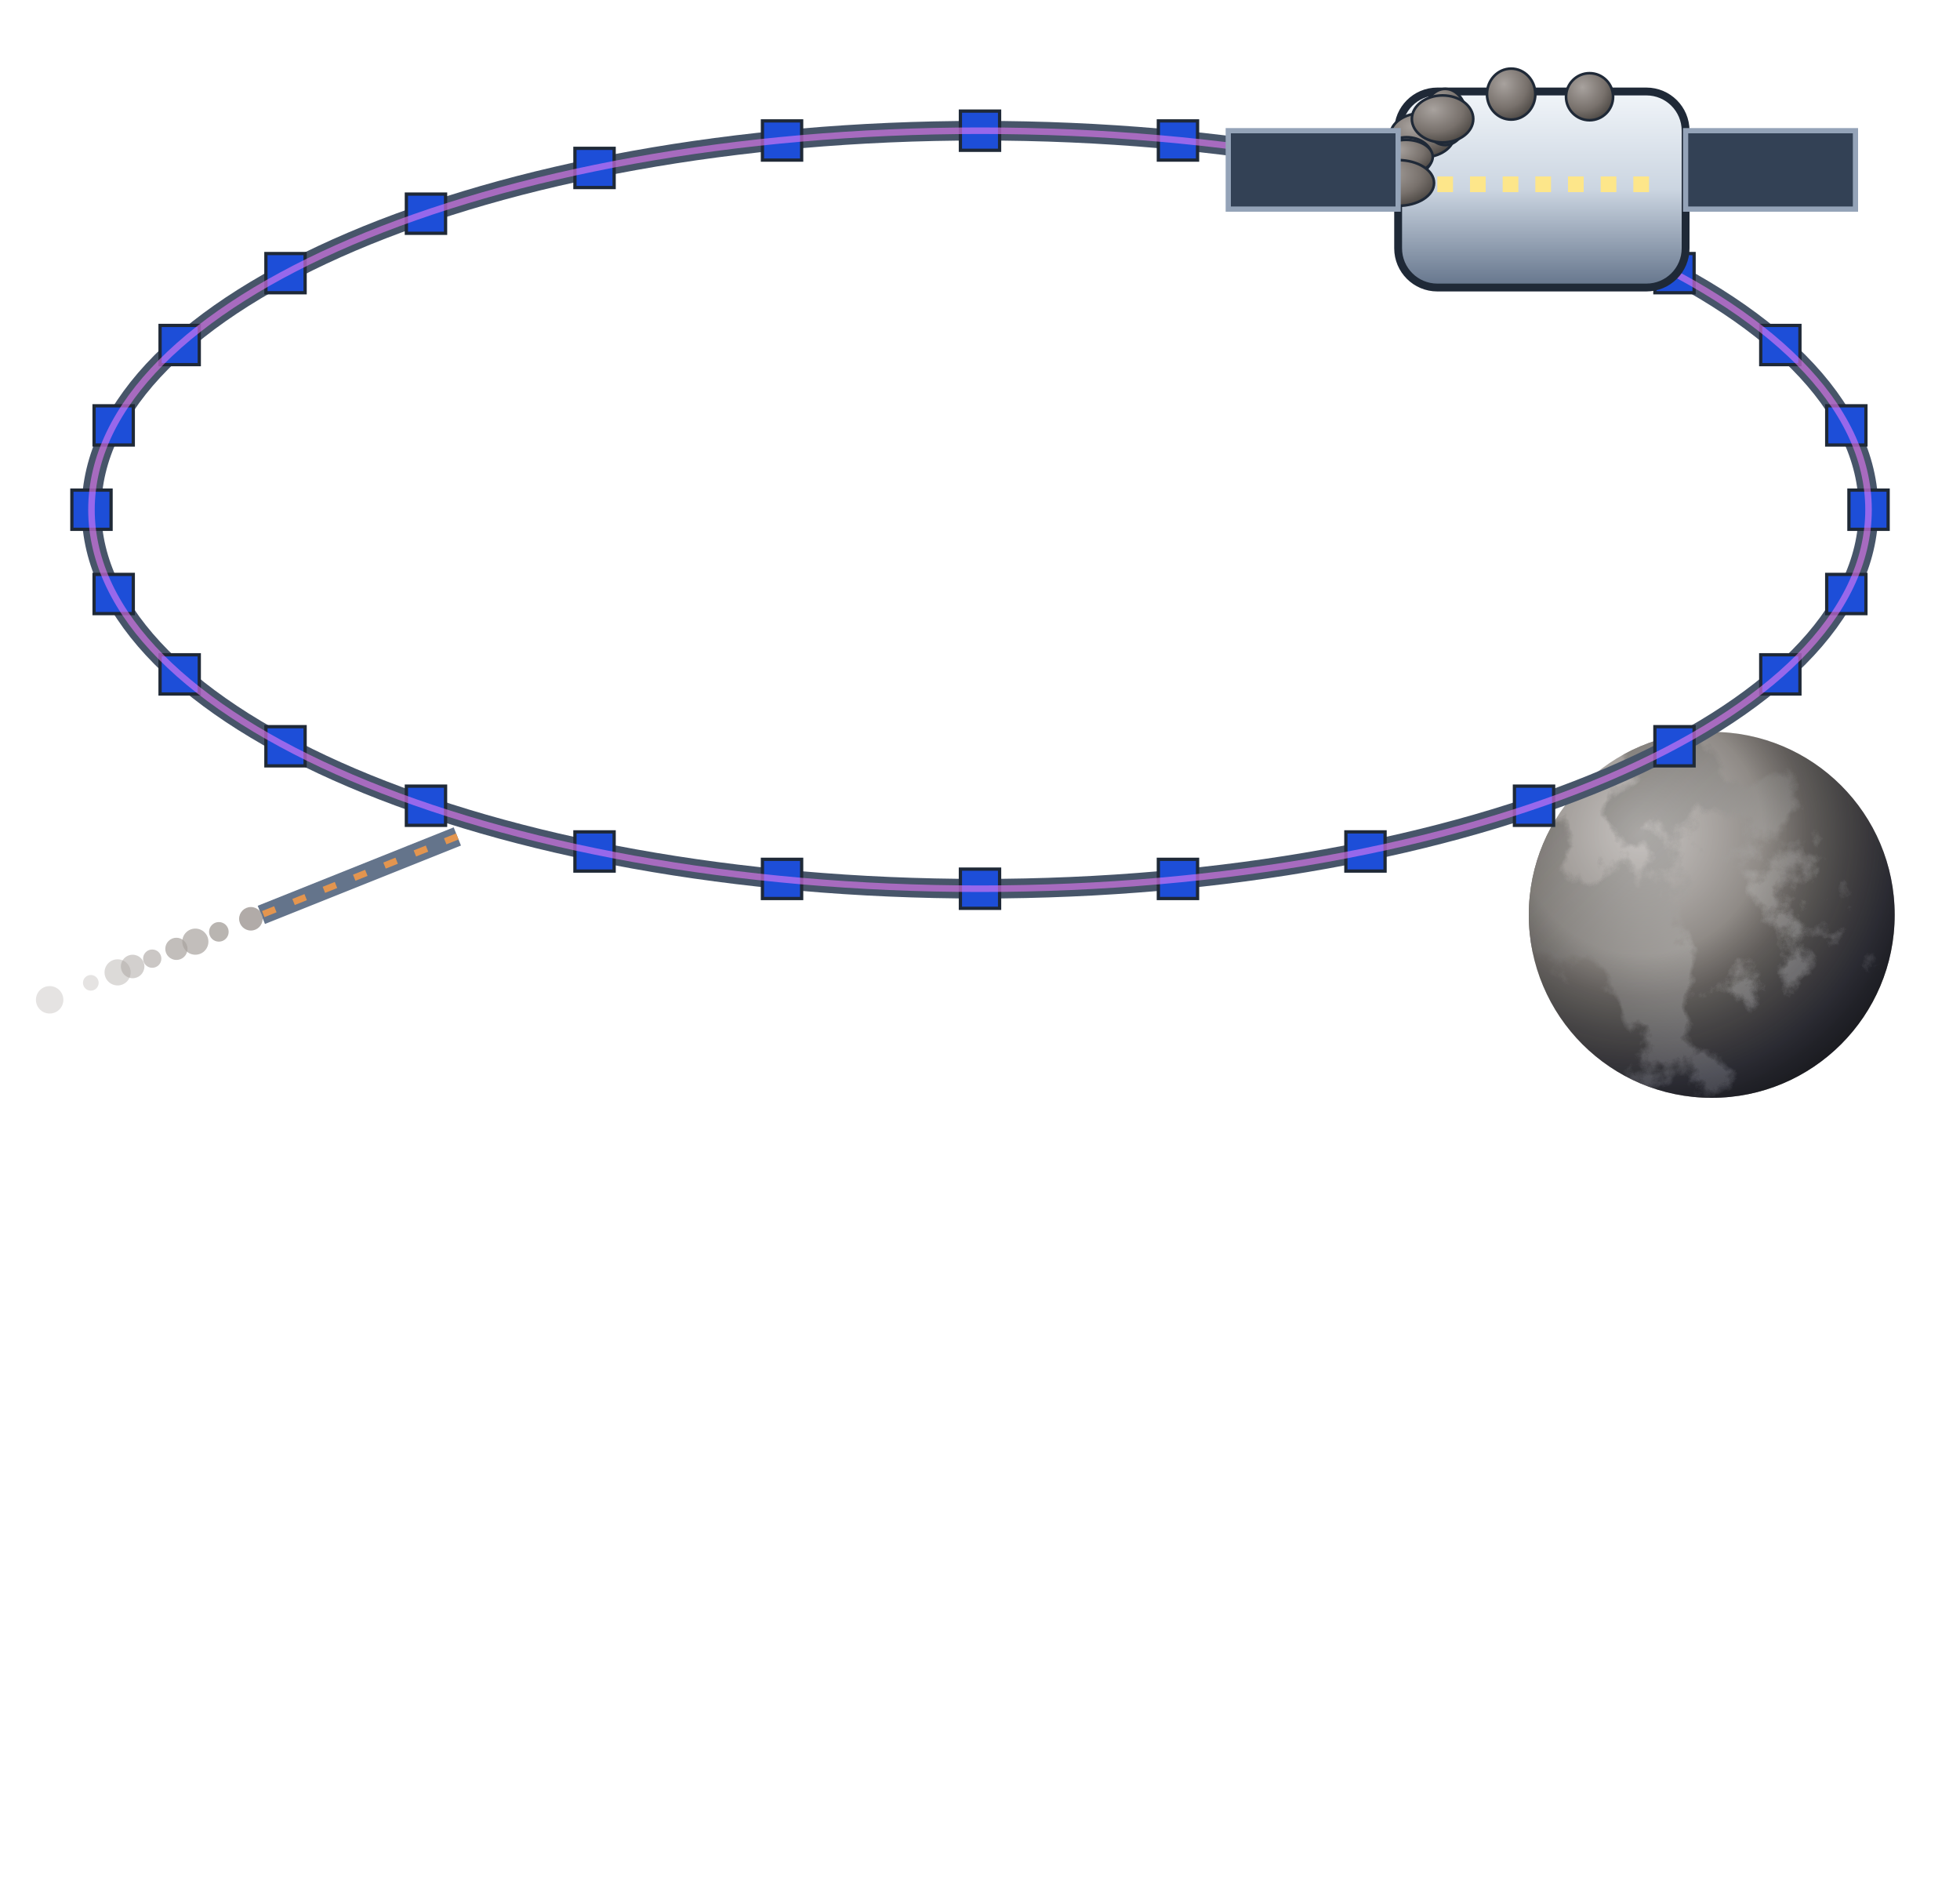
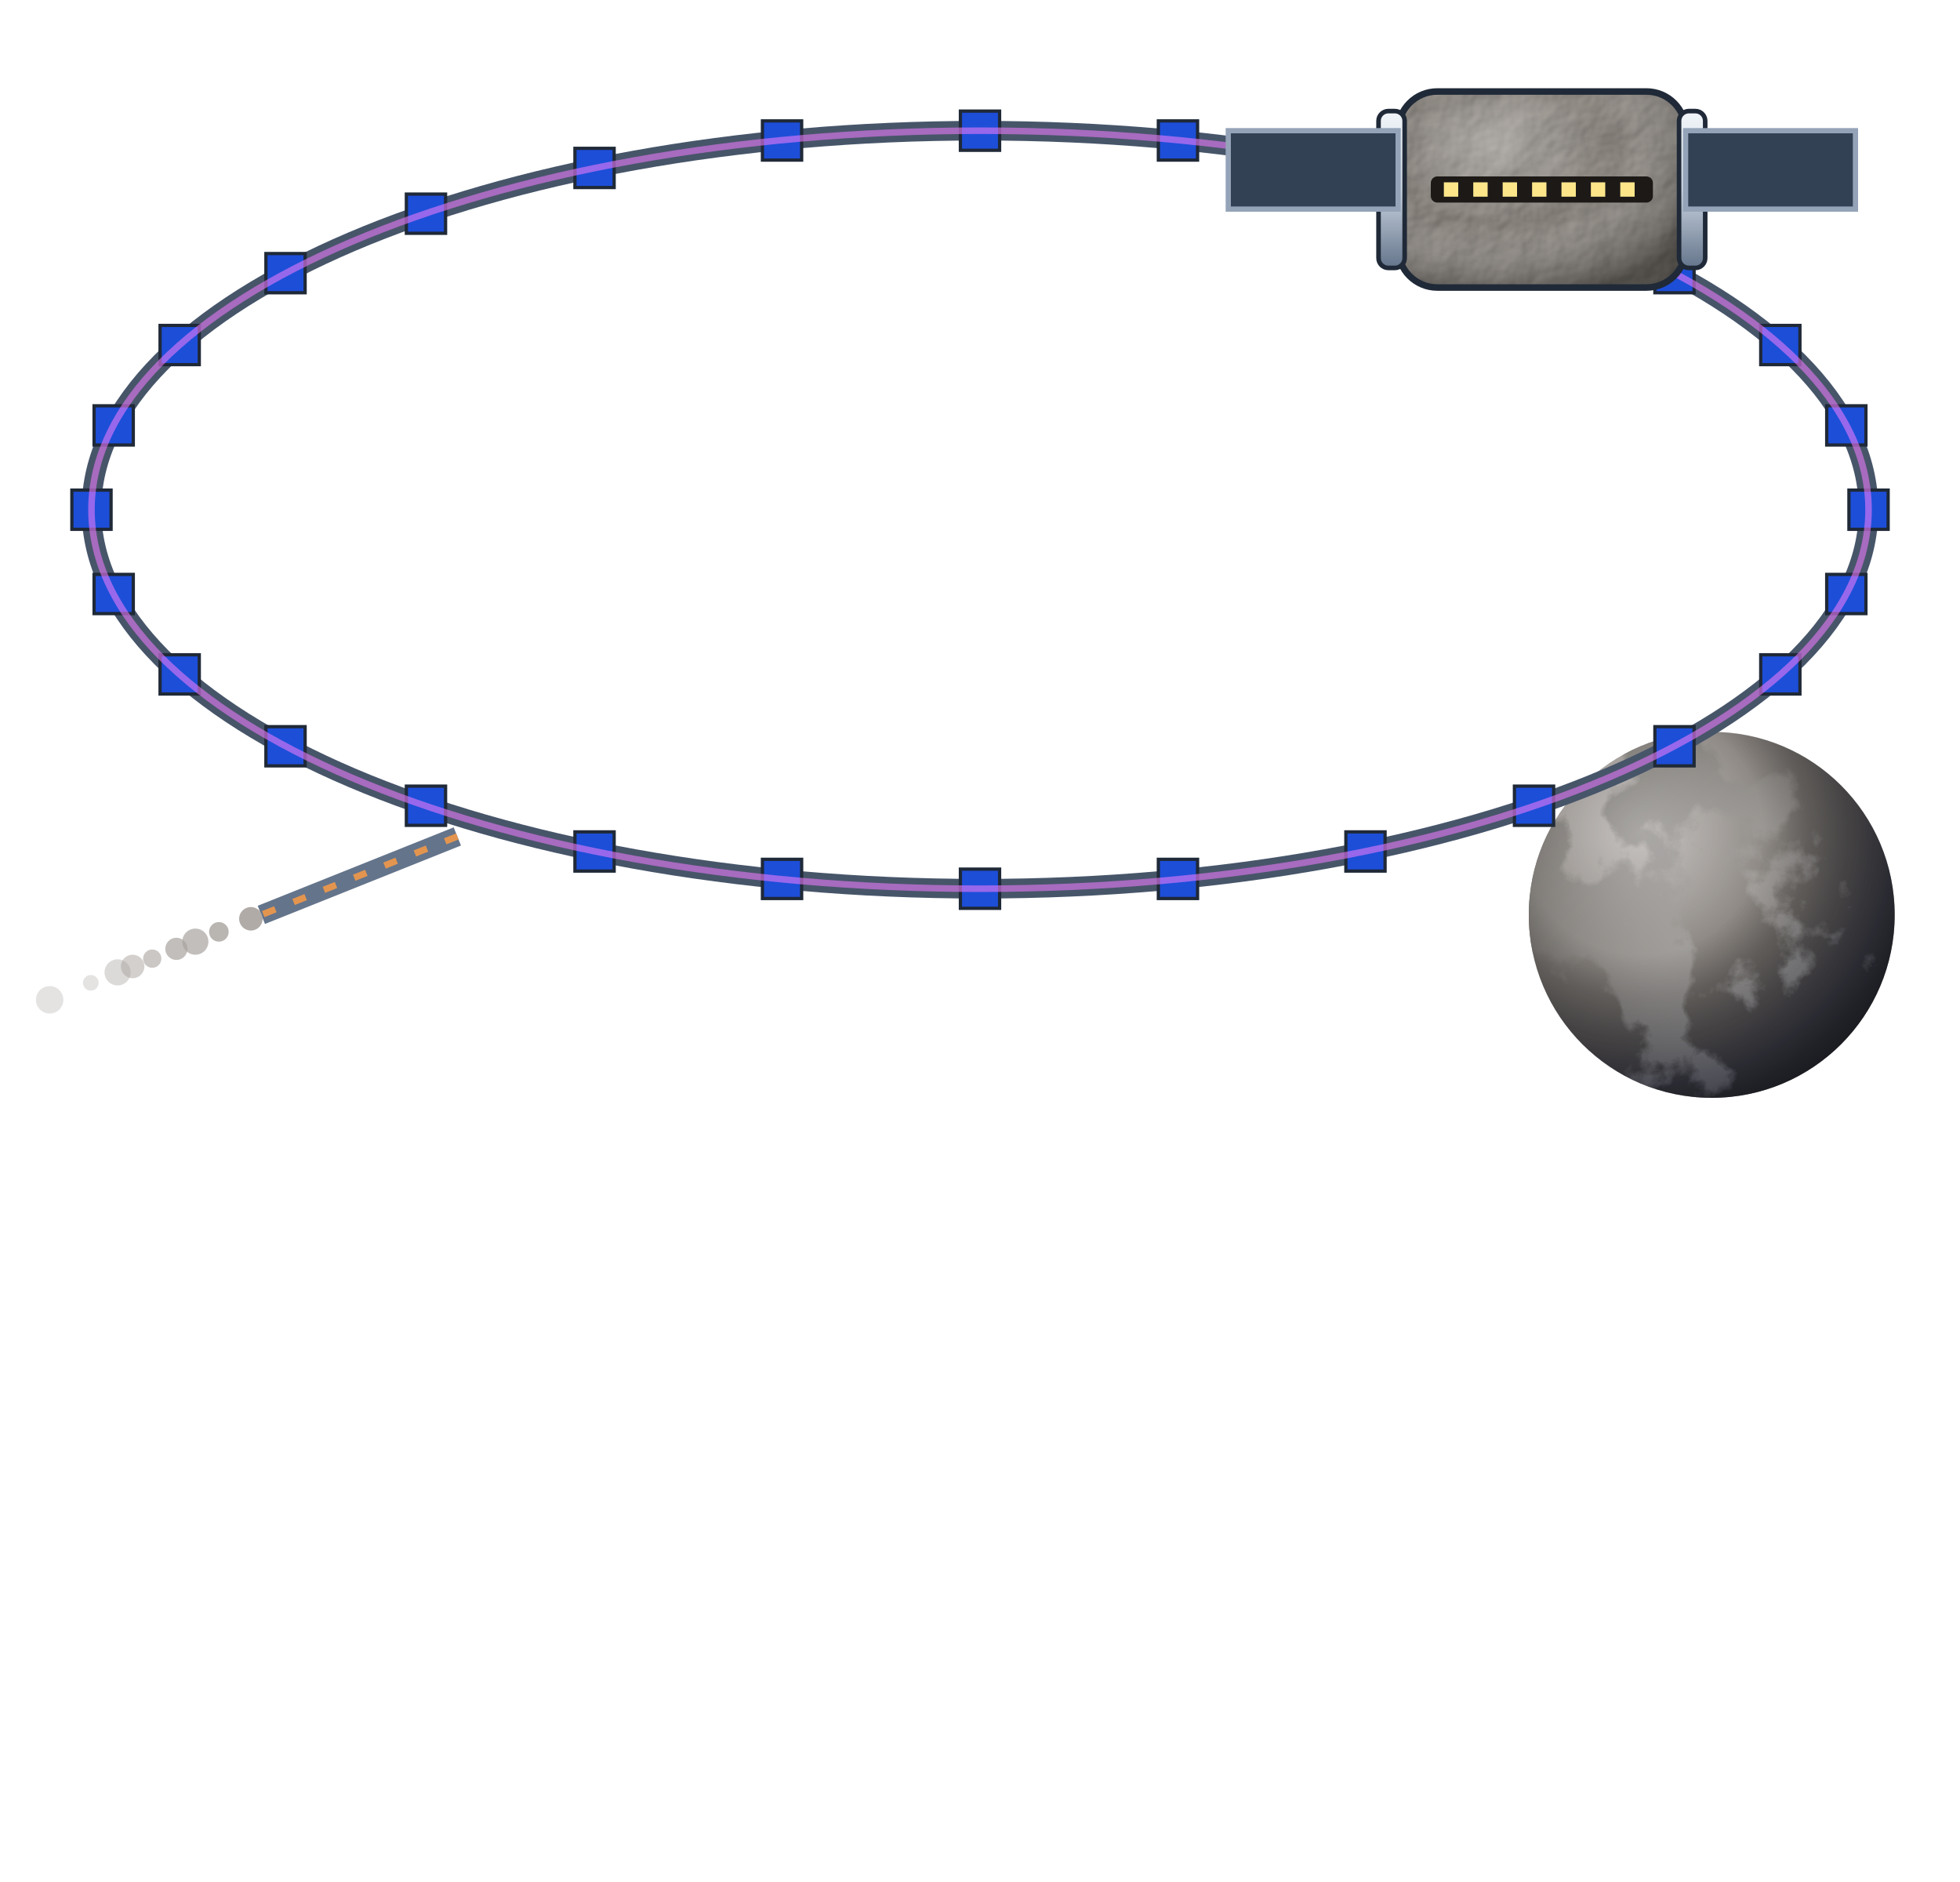
<svg xmlns="http://www.w3.org/2000/svg" viewBox="0 0 300 288" width="300" height="288">
  <defs>
    <filter id="glow" x="-50%" y="-50%" width="200%" height="200%">
      <feGaussianBlur stdDeviation="4" result="b" />
      <feMerge>
        <feMergeNode in="b" />
        <feMergeNode in="SourceGraphic" />
      </feMerge>
    </filter>
    <filter id="soft" x="-50%" y="-50%" width="200%" height="200%">
      <feGaussianBlur stdDeviation="9" />
    </filter>
    <radialGradient id="bg">
      <stop offset="0" stop-color="#000" />
    </radialGradient>
    <radialGradient id="shd" cx="35%" cy="30%" r="80%">
      <stop offset="0" stop-color="#a8a29e" stop-opacity="1" />
      <stop offset="0.6" stop-color="#78716c" stop-opacity="1" />
      <stop offset="1" stop-color="#44403c" stop-opacity="1" />
    </radialGradient>
    <linearGradient id="hul" x1="0" y1="0" x2="0" y2="1">
      <stop offset="0" stop-color="#f1f5f9" stop-opacity="1" />
      <stop offset="0.5" stop-color="#cbd5e1" stop-opacity="1" />
      <stop offset="1" stop-color="#64748b" stop-opacity="1" />
+     </linearGradient>
+     <filter id="rgl" x="-5%" y="-5%" width="110%" height="110%" color-interpolation-filters="sRGB">
+       <feTurbulence type="fractalNoise" baseFrequency="0.12" numOctaves="4" seed="7" result="n" />
+       <feDiffuseLighting in="n" surfaceScale="3.2" diffuseConstant="1.1" lighting-color="#ffffff" result="lit">
+         <feDistantLight azimuth="225" elevation="52" />
+       </feDiffuseLighting>
+       <feComposite in="lit" in2="SourceAlpha" operator="in" result="litc" />
+       <feBlend in="SourceGraphic" in2="litc" mode="multiply" />
+     </filter>
+     <radialGradient id="vol" cx="34%" cy="28%" r="80%">
+       <stop offset="0" stop-color="#fff" stop-opacity="0.32" />
+       <stop offset="0.5" stop-color="#fff" stop-opacity="0" />
+       <stop offset="1" stop-color="#0c0a09" stop-opacity="0.45" />
+     </radialGradient>
+     <linearGradient id="volL" x1="0" y1="0" x2="0" y2="1">
+       <stop offset="0" stop-color="#fff" stop-opacity="0.28" />
+       <stop offset="0.5" stop-color="#fff" stop-opacity="0" />
+       <stop offset="1" stop-color="#0c0a09" stop-opacity="0.4" />
    </linearGradient>
    <linearGradient id="shHull" x1="0" y1="0" x2="1" y2="0">
      <stop offset="0" stop-color="#e3e7ee" stop-opacity="1" />
      <stop offset="0.45" stop-color="#9aa3b2" stop-opacity="1" />
      <stop offset="1" stop-color="#3b424f" stop-opacity="1" />
    </linearGradient>
    <radialGradient id="shTank" cx="35%" cy="35%" r="70%">
      <stop offset="0" stop-color="#f4f6fa" stop-opacity="1" />
      <stop offset="0.55" stop-color="#a7b0be" stop-opacity="1" />
      <stop offset="1" stop-color="#4b5260" stop-opacity="1" />
    </radialGradient>
    <linearGradient id="shRad" x1="0" y1="0" x2="0" y2="1">
      <stop offset="0" stop-color="#3a4252" stop-opacity="1" />
      <stop offset="1" stop-color="#262c38" stop-opacity="1" />
    </linearGradient>
    <linearGradient id="shPv" x1="0" y1="0" x2="0" y2="1">
      <stop offset="0" stop-color="#1e3a8a" stop-opacity="1" />
      <stop offset="1" stop-color="#172554" stop-opacity="1" />
    </linearGradient>
  </defs>
  <defs>
    <clipPath id="kpc">
      <circle cx="262" cy="140" r="28" />
    </clipPath>
    <radialGradient id="kps" cx="30.8%" cy="27.6%" r="75%">
      <stop offset="0" stop-color="#a8a29e" />
      <stop offset="1" stop-color="#57534e" />
    </radialGradient>
    <filter id="kpl" x="0" y="0" width="100%" height="100%">
      <feTurbulence type="fractalNoise" baseFrequency="0.054" numOctaves="7" seed="12" />
      <feColorMatrix type="matrix" values="0 0 0 0 0  0 0 0 0 0  0 0 0 0 0  14 0 0 0 -7" />
      <feComposite in="SourceGraphic" operator="in" />
    </filter>
    <filter id="kpk" x="0" y="0" width="100%" height="100%">
      <feTurbulence type="fractalNoise" baseFrequency="0.079 0.129" numOctaves="6" seed="19" />
      <feColorMatrix type="matrix" values="0 0 0 0 1  0 0 0 0 1  0 0 0 0 1  5 0 0 0 -10" />
      <feGaussianBlur stdDeviation="0.3" />
    </filter>
    <linearGradient id="kplg" x1="0" y1="0" x2="1" y2="1">
      <stop offset="0" stop-color="#57534e" />
      <stop offset="1" stop-color="#d6d3d1" />
    </linearGradient>
    <radialGradient id="kpn" cx="30.8%" cy="27.6%" r="95%">
      <stop offset="0.35" stop-color="#000" stop-opacity="0" />
      <stop offset="0.72" stop-color="#020617" stop-opacity="0.55" />
      <stop offset="1" stop-color="#000" stop-opacity="0.92" />
    </radialGradient>
    <radialGradient id="kph" cx="30.8%" cy="27.6%" r="45%">
      <stop offset="0" stop-color="#fff" stop-opacity="0.35" />
      <stop offset="1" stop-color="#fff" stop-opacity="0" />
    </radialGradient>
  </defs>
  <g clip-path="url(#kpc)">
    <circle cx="262" cy="140" r="28" fill="url(#kps)" />
    <rect x="234" y="112" width="56" height="56" fill="url(#kplg)" filter="url(#kpl)" />
    <circle cx="262" cy="140" r="28" fill="url(#kph)" />
    <circle cx="262" cy="140" r="28" fill="url(#kpn)" />
  </g>
  <ellipse cx="150" cy="78" rx="136" ry="58" fill="none" stroke="#475569" stroke-width="3" />
  <rect x="283" y="75" width="6" height="6" fill="#1d4ed8" stroke="#1f2937" stroke-width="0.5" />
  <rect x="279.6" y="87.9" width="6" height="6" fill="#1d4ed8" stroke="#1f2937" stroke-width="0.5" />
  <rect x="269.5" y="100.2" width="6" height="6" fill="#1d4ed8" stroke="#1f2937" stroke-width="0.5" />
  <rect x="253.3" y="111.2" width="6" height="6" fill="#1d4ed8" stroke="#1f2937" stroke-width="0.5" />
  <rect x="231.8" y="120.3" width="6" height="6" fill="#1d4ed8" stroke="#1f2937" stroke-width="0.5" />
  <rect x="206" y="127.3" width="6" height="6" fill="#1d4ed8" stroke="#1f2937" stroke-width="0.5" />
  <rect x="177.3" y="131.5" width="6" height="6" fill="#1d4ed8" stroke="#1f2937" stroke-width="0.5" />
  <rect x="147" y="133" width="6" height="6" fill="#1d4ed8" stroke="#1f2937" stroke-width="0.5" />
  <rect x="116.7" y="131.5" width="6" height="6" fill="#1d4ed8" stroke="#1f2937" stroke-width="0.5" />
  <rect x="88" y="127.3" width="6" height="6" fill="#1d4ed8" stroke="#1f2937" stroke-width="0.5" />
  <rect x="62.2" y="120.3" width="6" height="6" fill="#1d4ed8" stroke="#1f2937" stroke-width="0.5" />
  <rect x="40.7" y="111.2" width="6" height="6" fill="#1d4ed8" stroke="#1f2937" stroke-width="0.5" />
  <rect x="24.5" y="100.2" width="6" height="6" fill="#1d4ed8" stroke="#1f2937" stroke-width="0.5" />
  <rect x="14.4" y="87.9" width="6" height="6" fill="#1d4ed8" stroke="#1f2937" stroke-width="0.5" />
  <rect x="11" y="75" width="6" height="6" fill="#1d4ed8" stroke="#1f2937" stroke-width="0.5" />
  <rect x="14.4" y="62.1" width="6" height="6" fill="#1d4ed8" stroke="#1f2937" stroke-width="0.5" />
  <rect x="24.5" y="49.8" width="6" height="6" fill="#1d4ed8" stroke="#1f2937" stroke-width="0.5" />
  <rect x="40.7" y="38.8" width="6" height="6" fill="#1d4ed8" stroke="#1f2937" stroke-width="0.5" />
  <rect x="62.2" y="29.7" width="6" height="6" fill="#1d4ed8" stroke="#1f2937" stroke-width="0.5" />
  <rect x="88" y="22.7" width="6" height="6" fill="#1d4ed8" stroke="#1f2937" stroke-width="0.5" />
  <rect x="116.7" y="18.5" width="6" height="6" fill="#1d4ed8" stroke="#1f2937" stroke-width="0.5" />
  <rect x="147" y="17" width="6" height="6" fill="#1d4ed8" stroke="#1f2937" stroke-width="0.5" />
  <rect x="177.3" y="18.5" width="6" height="6" fill="#1d4ed8" stroke="#1f2937" stroke-width="0.5" />
  <rect x="206" y="22.7" width="6" height="6" fill="#1d4ed8" stroke="#1f2937" stroke-width="0.5" />
  <rect x="231.8" y="29.7" width="6" height="6" fill="#1d4ed8" stroke="#1f2937" stroke-width="0.5" />
  <rect x="253.3" y="38.8" width="6" height="6" fill="#1d4ed8" stroke="#1f2937" stroke-width="0.5" />
  <rect x="269.5" y="49.8" width="6" height="6" fill="#1d4ed8" stroke="#1f2937" stroke-width="0.5" />
  <rect x="279.6" y="62.1" width="6" height="6" fill="#1d4ed8" stroke="#1f2937" stroke-width="0.5" />
  <ellipse cx="150" cy="78" rx="136" ry="58" fill="none" stroke="#e879f9" stroke-width="1" opacity="0.6" />
-   <rect x="214" y="14" width="44" height="30" rx="6" fill="url(#hul)" stroke="#1f2937" stroke-width="1.2" />
-   <rect x="220" y="27" width="2.4" height="2.4" fill="#fde68a" />
-   <rect x="225" y="27" width="2.4" height="2.4" fill="#fde68a" />
-   <rect x="230" y="27" width="2.4" height="2.4" fill="#fde68a" />
-   <rect x="235" y="27" width="2.4" height="2.4" fill="#fde68a" />
-   <rect x="240" y="27" width="2.4" height="2.4" fill="#fde68a" />
-   <rect x="245" y="27" width="2.4" height="2.4" fill="#fde68a" />
-   <rect x="250" y="27" width="2.4" height="2.4" fill="#fde68a" />
-   <ellipse cx="231.3" cy="14.4" rx="3.7" ry="3.9" fill="url(#shd)" stroke="#1f2937" stroke-width="0.4" />
-   <ellipse cx="217.7" cy="20.7" rx="4.9" ry="3.4" fill="url(#shd)" stroke="#1f2937" stroke-width="0.4" />
-   <ellipse cx="243.3" cy="14.8" rx="3.6" ry="3.6" fill="url(#shd)" stroke="#1f2937" stroke-width="0.4" />
-   <ellipse cx="215.3" cy="24" rx="3.9" ry="3" fill="url(#shd)" stroke="#1f2937" stroke-width="0.4" />
-   <ellipse cx="215.2" cy="24" rx="4.1" ry="2.6" fill="url(#shd)" stroke="#1f2937" stroke-width="0.4" />
-   <ellipse cx="214" cy="28" rx="5.5" ry="3.5" fill="url(#shd)" stroke="#1f2937" stroke-width="0.4" />
-   <ellipse cx="221.2" cy="17.9" rx="3.3" ry="4.3" fill="url(#shd)" stroke="#1f2937" stroke-width="0.4" />
-   <ellipse cx="220.8" cy="18.2" rx="4.7" ry="3.6" fill="url(#shd)" stroke="#1f2937" stroke-width="0.4" />
+   <rect x="214" y="14" width="44" height="30" rx="6" fill="#9a948d" filter="url(#rgl)" />
+   <rect x="214" y="14" width="44" height="30" rx="6" fill="url(#vol)" />
+   <rect x="214" y="14" width="44" height="30" rx="6" fill="none" stroke="#1f2937" stroke-width="1" />
+   <rect x="211" y="17" width="4" height="24" rx="1.5" fill="url(#hul)" stroke="#1f2937" stroke-width="0.7" />
+   <rect x="257" y="17" width="4" height="24" rx="1.5" fill="url(#hul)" stroke="#1f2937" stroke-width="0.7" />
+   <rect x="219" y="27" width="34" height="4" rx="1" fill="#1c1917" />
+   <rect x="221" y="27.9" width="2.2" height="2.2" fill="#fde68a" />
+   <rect x="225.5" y="27.9" width="2.2" height="2.2" fill="#fde68a" />
+   <rect x="230" y="27.9" width="2.2" height="2.2" fill="#fde68a" />
+   <rect x="234.5" y="27.9" width="2.2" height="2.2" fill="#fde68a" />
+   <rect x="239" y="27.9" width="2.2" height="2.2" fill="#fde68a" />
+   <rect x="243.5" y="27.9" width="2.2" height="2.2" fill="#fde68a" />
+   <rect x="248" y="27.9" width="2.2" height="2.2" fill="#fde68a" />
  <rect x="188" y="20" width="26" height="12" fill="#334155" stroke="#94a3b8" stroke-width="0.8" />
  <rect x="258" y="20" width="26" height="12" fill="#334155" stroke="#94a3b8" stroke-width="0.8" />
  <line x1="70" y1="128" x2="40" y2="140" stroke="#64748b" stroke-width="3" />
  <line x1="70" y1="128" x2="40" y2="140" stroke="#e3954f" stroke-width="1" stroke-dasharray="2 3" />
  <circle cx="38.4" cy="140.6" r="1.8" fill="#a8a29e" opacity="0.9" />
  <circle cx="33.5" cy="142.6" r="1.5" fill="#a8a29e" opacity="0.8" />
  <circle cx="29.9" cy="144.1" r="2" fill="#a8a29e" opacity="0.7" />
  <circle cx="27" cy="145.2" r="1.7" fill="#a8a29e" opacity="0.7" />
  <circle cx="23.3" cy="146.7" r="1.4" fill="#a8a29e" opacity="0.6" />
  <circle cx="20.3" cy="147.9" r="1.8" fill="#a8a29e" opacity="0.5" />
  <circle cx="18" cy="148.8" r="2" fill="#a8a29e" opacity="0.4" />
  <circle cx="13.9" cy="150.4" r="1.2" fill="#a8a29e" opacity="0.3" />
  <circle cx="7.6" cy="153" r="2.1" fill="#a8a29e" opacity="0.3" />
</svg>
